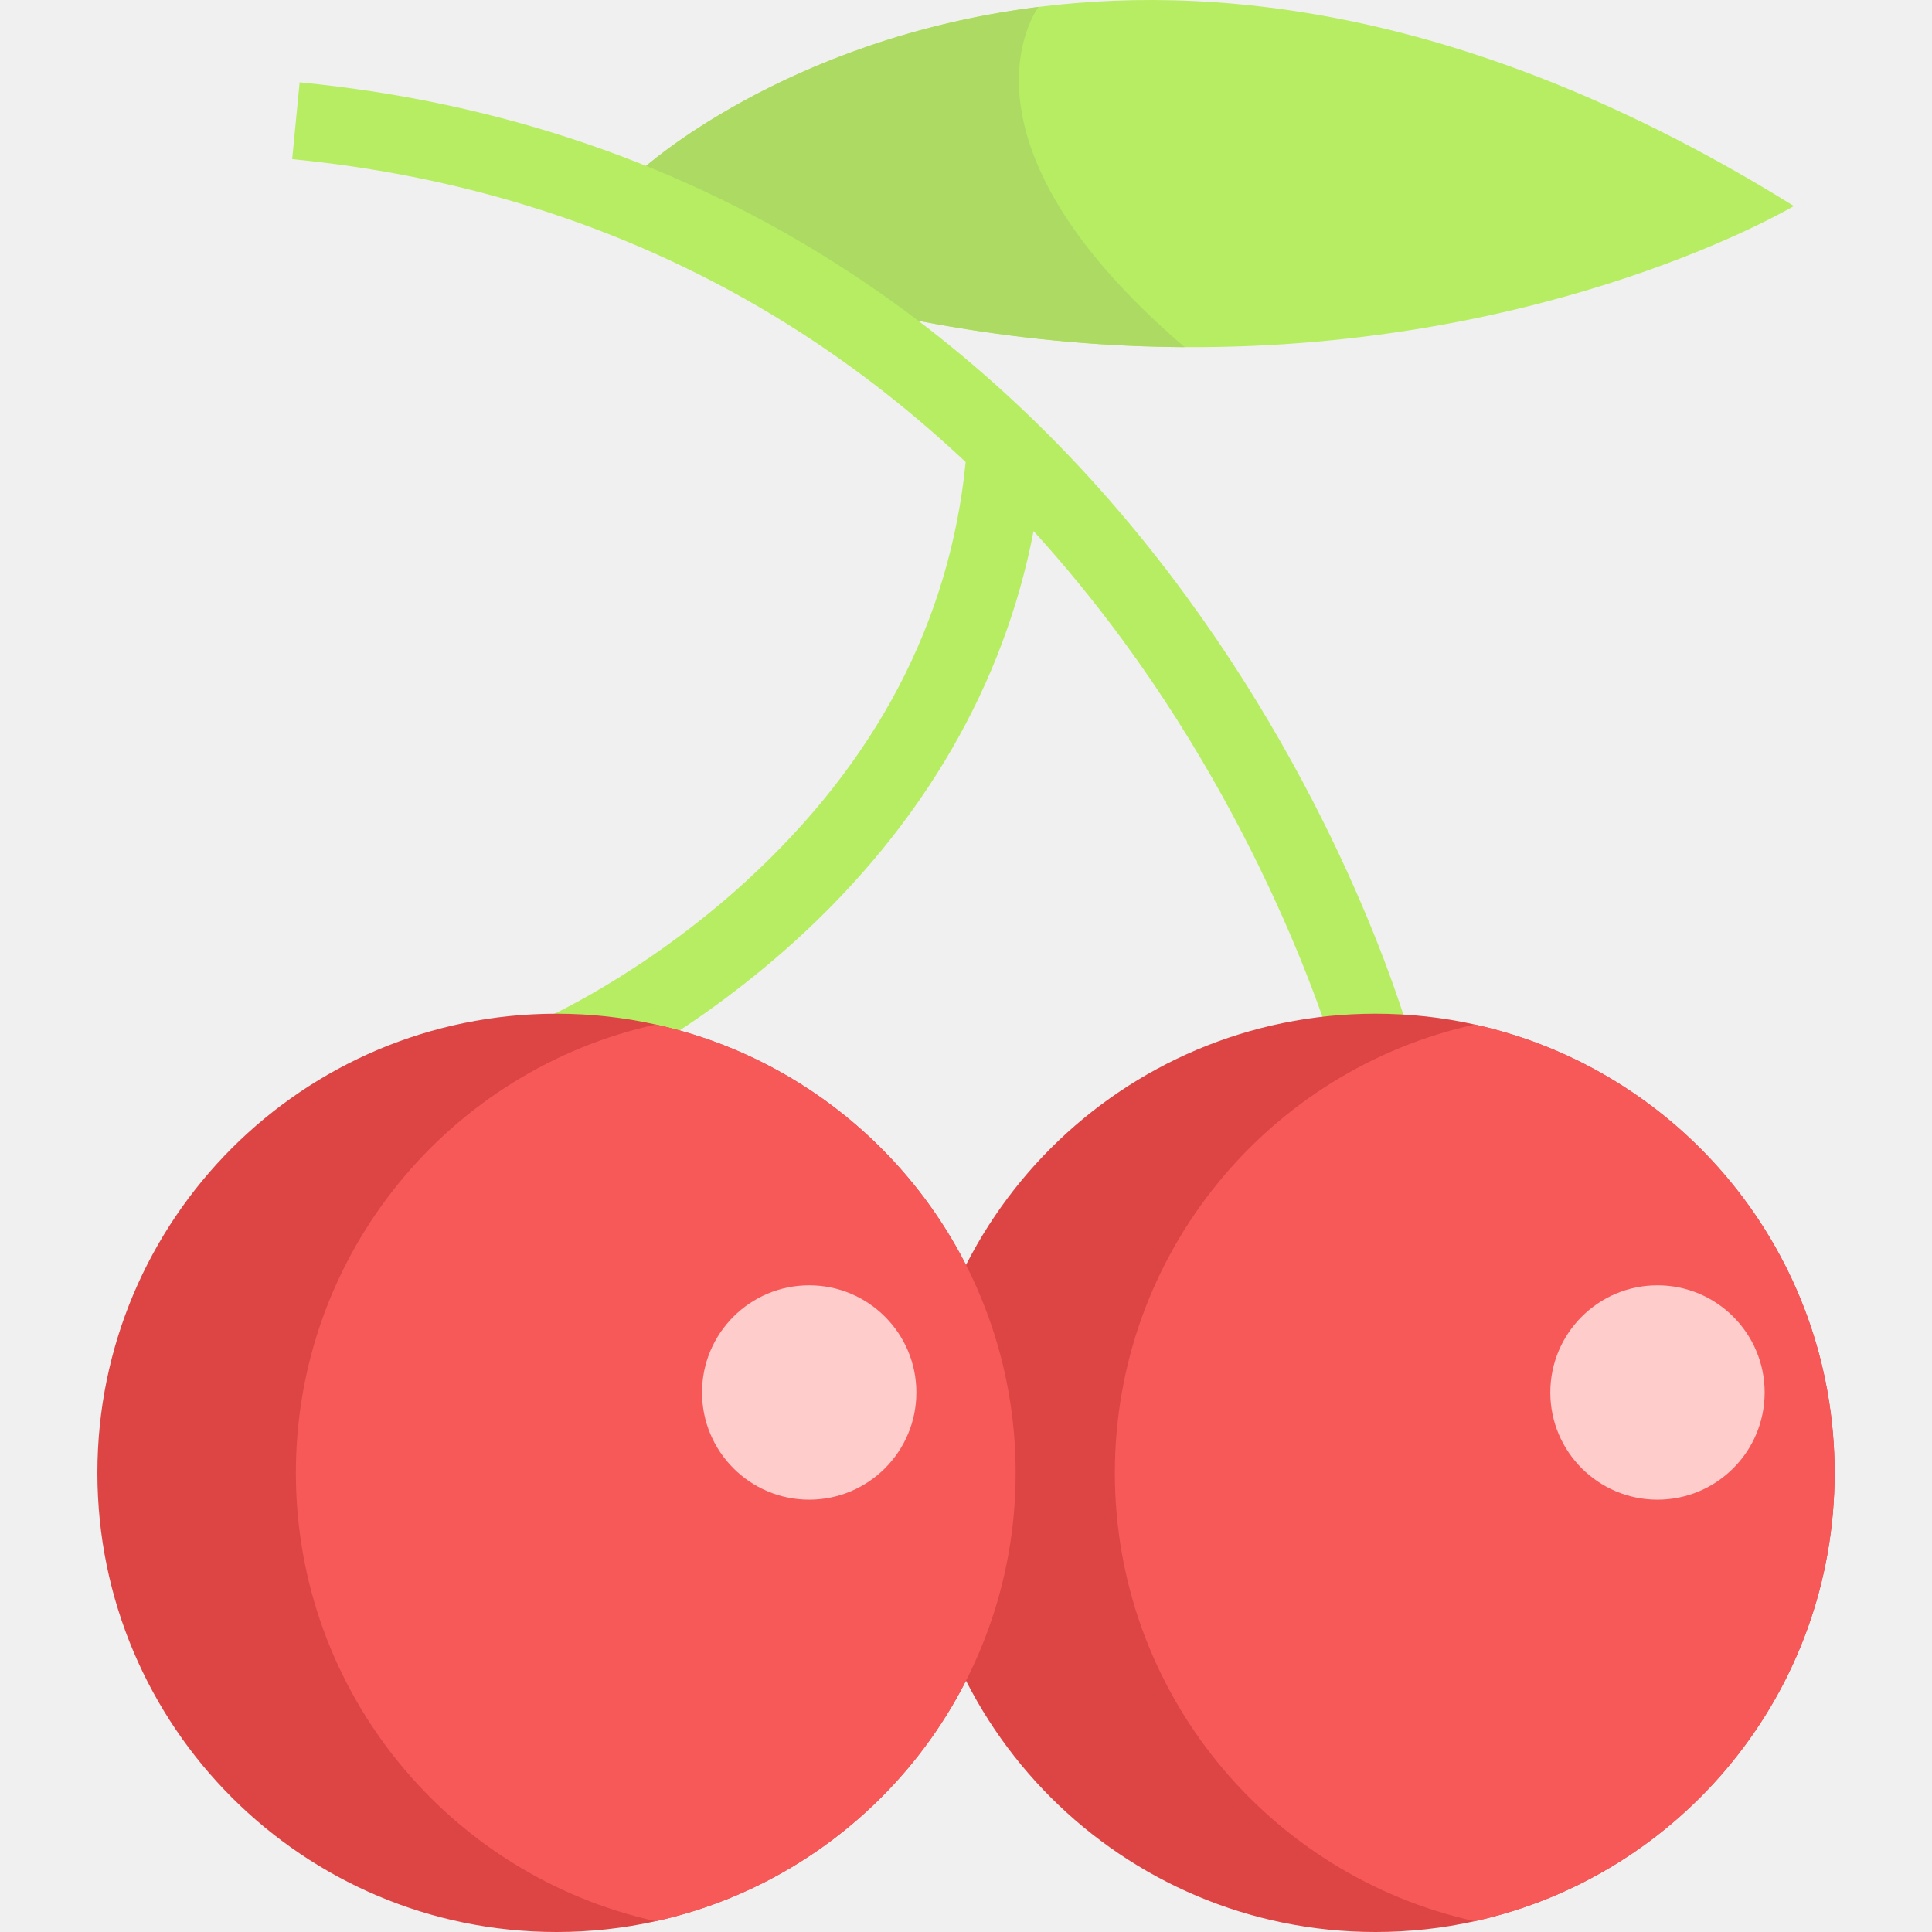
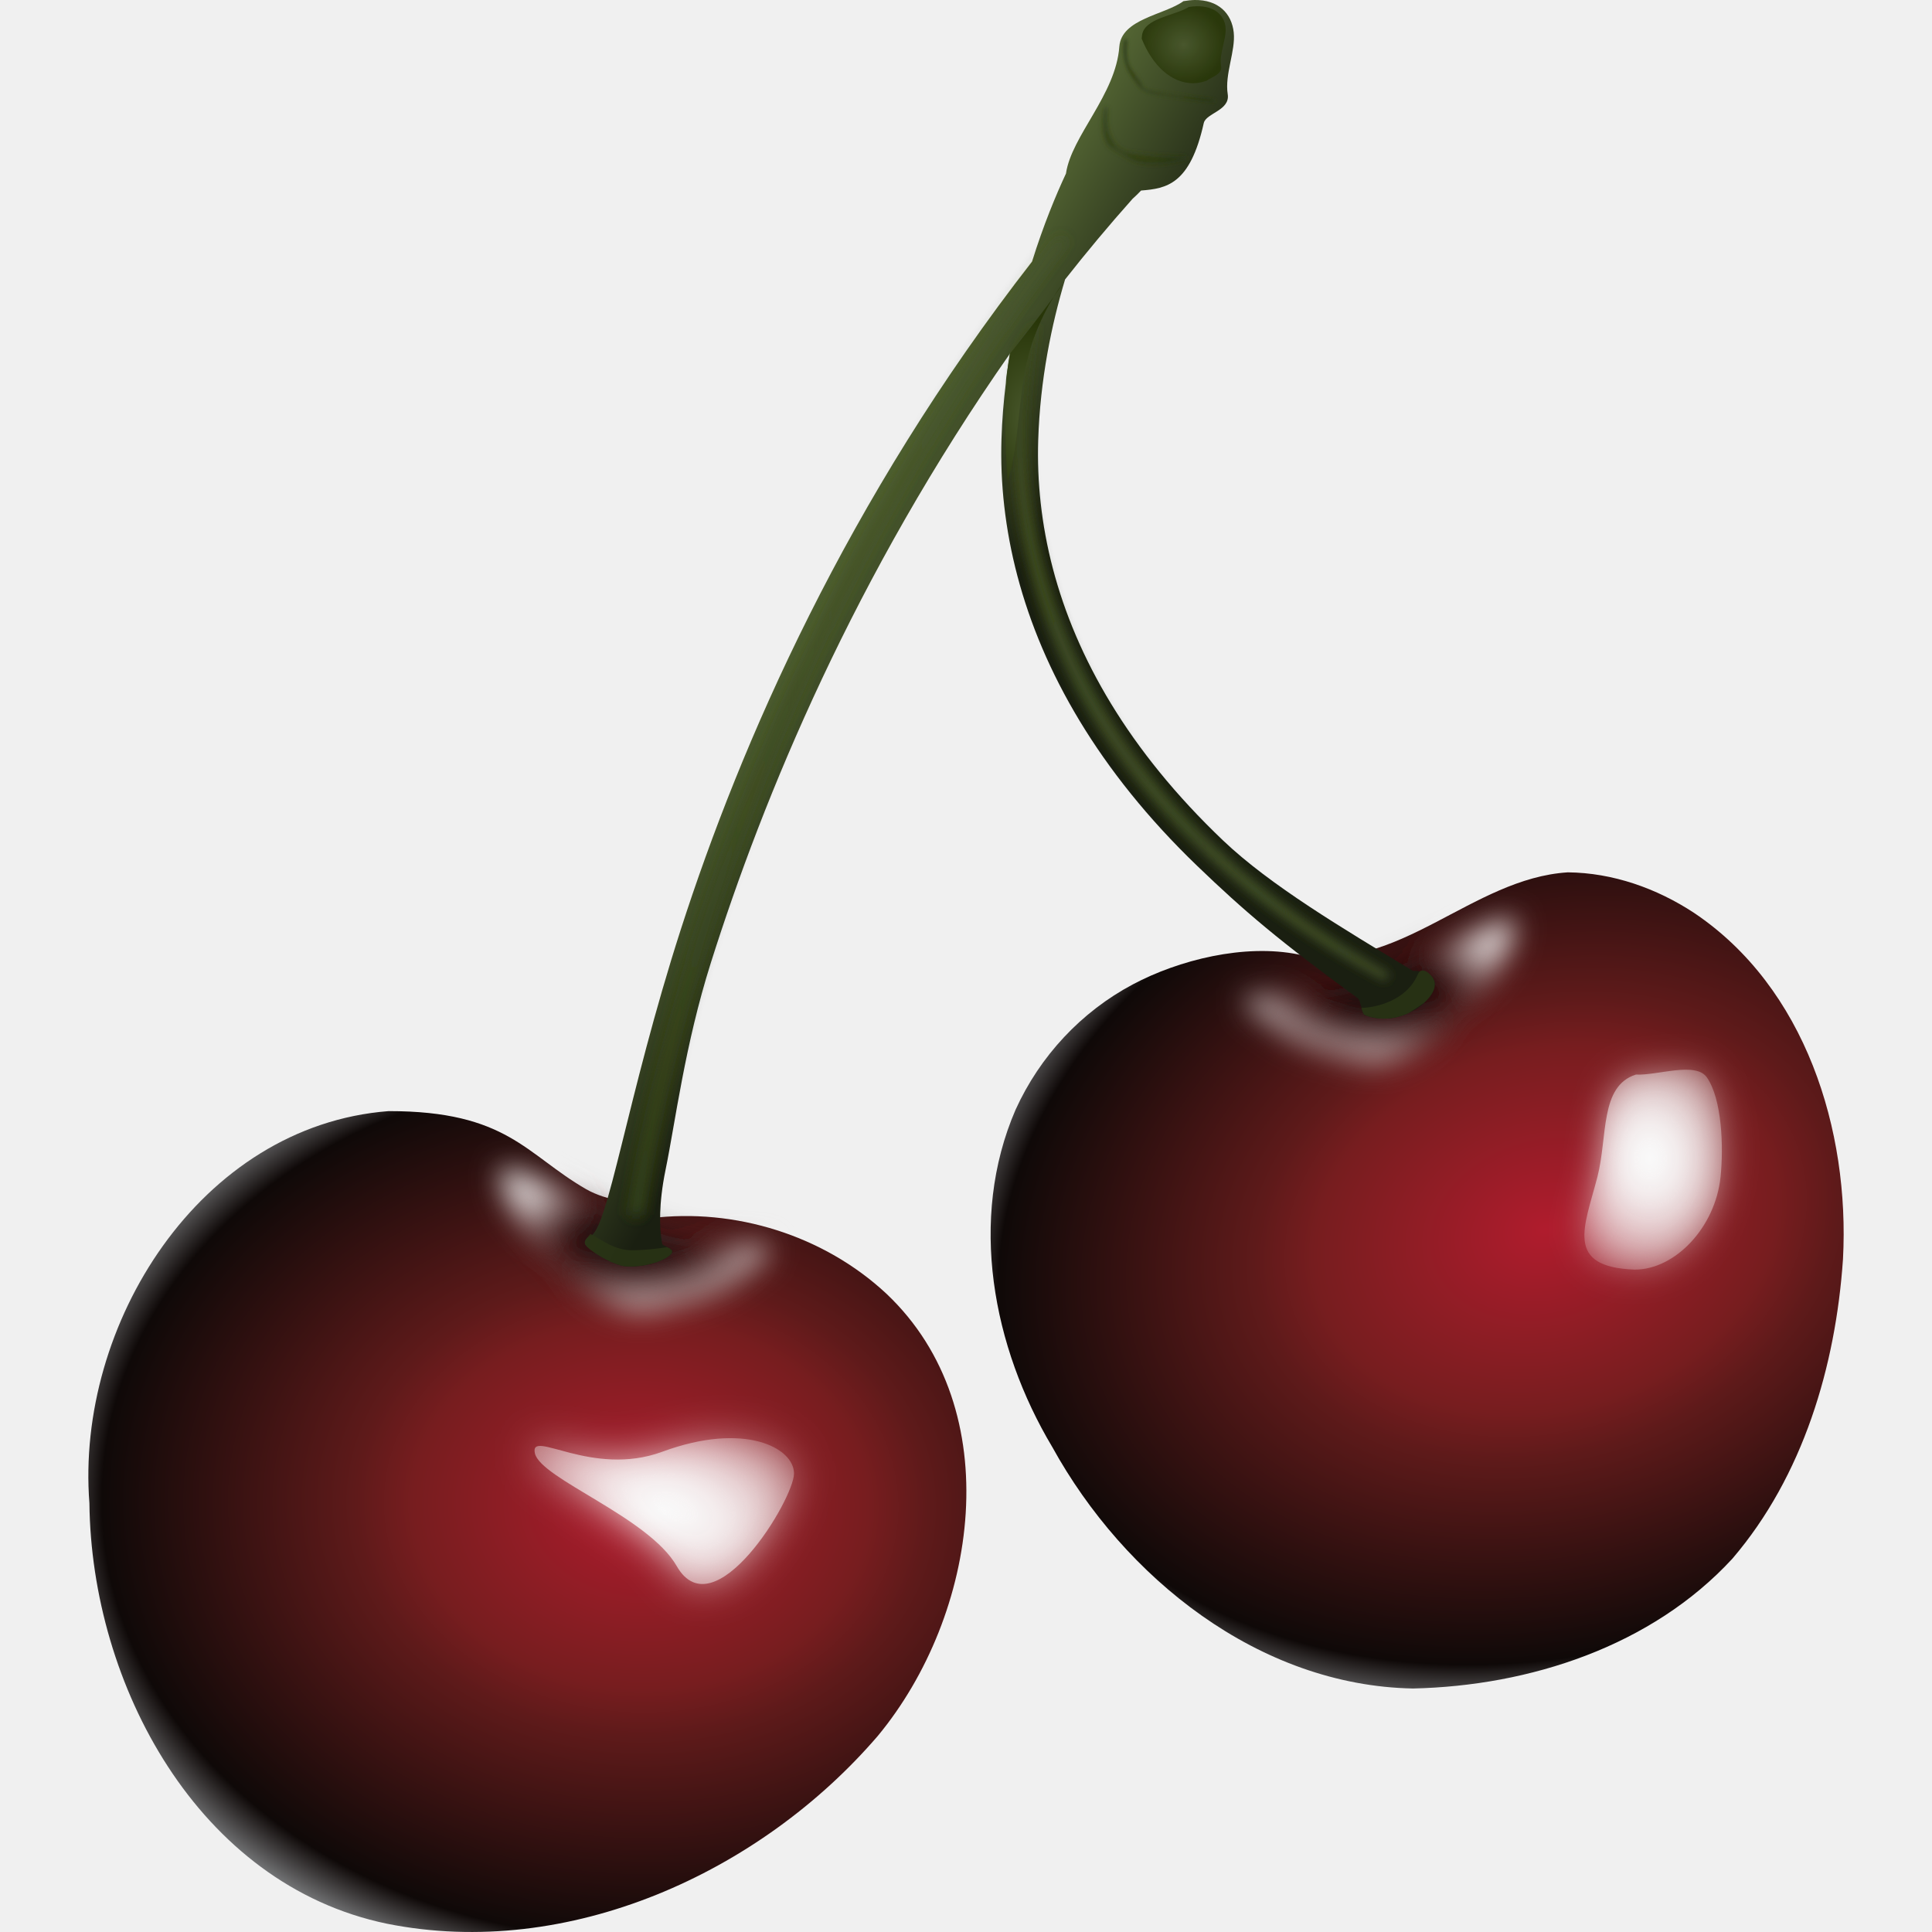
- <svg xmlns="http://www.w3.org/2000/svg" width="84" height="84" viewBox="0 0 84 84" fill="none">
-   <g clip-path="url(#clip0_12_203)">
-     <path d="M77.994 8.958C77.994 8.958 67.571 15.179 51.507 15.094C45.152 15.059 37.91 14.038 30.082 11.254L27.923 7.359C27.923 7.359 34.128 1.681 45.152 0.301C53.521 -0.75 64.672 0.681 77.994 8.958Z" fill="#B7ED62" />
-     <path d="M44.879 0.336C34.026 1.774 27.923 7.359 27.923 7.359L30.082 11.254C37.91 14.038 45.151 15.059 51.507 15.094L51.504 15.092C40.864 5.977 45.152 0.301 45.152 0.301C45.06 0.312 44.97 0.324 44.879 0.336Z" fill="#ACDA63" />
-     <path d="M51.581 25.929C47.336 20.125 42.343 15.341 36.742 11.709C29.727 7.161 21.748 4.426 13.027 3.579L12.703 6.92C20.858 7.712 28.311 10.258 34.856 14.488C37.365 16.109 39.745 17.983 41.985 20.089C41.3 27.017 38.085 33.152 32.417 38.332C27.957 42.409 23.574 44.331 23.53 44.35L24.858 47.434C25.054 47.349 29.724 45.315 34.594 40.891C40.128 35.863 43.657 29.764 44.937 23.088C46.287 24.572 47.577 26.148 48.803 27.816C55.671 37.168 58.157 46.237 58.182 46.327L61.425 45.46C61.32 45.069 58.788 35.781 51.581 25.929Z" fill="#B7ED62" />
-     <path d="M79.766 64.037C79.766 73.578 73.071 81.559 64.119 83.53C62.731 83.839 61.285 84 59.803 84C48.779 84 39.842 75.06 39.842 64.037C39.842 53.011 48.779 44.074 59.803 44.074C61.285 44.074 62.73 44.234 64.119 44.544C73.071 46.515 79.766 54.493 79.766 64.037Z" fill="#DD4545" />
-     <path d="M79.766 64.037C79.766 73.578 73.071 81.559 64.119 83.53C55.167 81.559 48.472 73.579 48.472 64.037C48.472 54.493 55.167 46.515 64.119 44.544C73.071 46.515 79.766 54.493 79.766 64.037Z" fill="#F75959" />
-     <path d="M44.158 64.037C44.158 73.578 37.463 81.559 28.511 83.53C27.123 83.839 25.677 84 24.195 84C13.171 84 4.234 75.06 4.234 64.037C4.234 53.011 13.171 44.074 24.195 44.074C25.677 44.074 27.122 44.234 28.511 44.544C37.463 46.515 44.158 54.493 44.158 64.037Z" fill="#DD4545" />
-     <path d="M44.158 64.037C44.158 73.578 37.463 81.559 28.511 83.53C19.56 81.559 12.864 73.579 12.864 64.037C12.864 54.493 19.56 46.515 28.511 44.544C37.463 46.515 44.158 54.493 44.158 64.037Z" fill="#F75959" />
-     <path d="M35.182 65.203C37.756 65.203 39.842 63.116 39.842 60.543C39.842 57.969 37.756 55.883 35.182 55.883C32.609 55.883 30.523 57.969 30.523 60.543C30.523 63.116 32.609 65.203 35.182 65.203Z" fill="#FFCCCC" />
-     <path d="M72.064 65.203C74.638 65.203 76.724 63.116 76.724 60.543C76.724 57.969 74.638 55.883 72.064 55.883C69.491 55.883 67.405 57.969 67.405 60.543C67.405 63.116 69.491 65.203 72.064 65.203Z" fill="#FFCCCC" />
+ <svg xmlns="http://www.w3.org/2000/svg" xmlns:xlink="http://www.w3.org/1999/xlink" viewBox="0 0 428.662 471.811" width="50" height="50">
+   <defs>
+     <filter id="aa">
+       <feGaussianBlur stdDeviation=".791" />
+     </filter>
+     <filter id="y">
+       <feGaussianBlur stdDeviation="1.27" />
+     </filter>
+     <filter id="x">
+       <feGaussianBlur stdDeviation="1.715" />
+     </filter>
+     <filter id="v">
+       <feGaussianBlur stdDeviation=".344" />
+     </filter>
+     <filter id="ac" x="-.294" y="-.203" width="1.589" height="1.405">
+       <feGaussianBlur stdDeviation="4.12" />
+     </filter>
+     <filter id="ab" x="-.187" y="-.333" width="1.375" height="1.667">
+       <feGaussianBlur stdDeviation="4.949" />
+     </filter>
+     <filter id="z" x="-.134" y="-.252" width="1.269" height="1.505">
+       <feGaussianBlur stdDeviation="3.677" />
+     </filter>
+     <filter id="h" x="-.125" y="-.236" width="1.251" height="1.472">
+       <feGaussianBlur stdDeviation="3.436" />
+     </filter>
+     <filter id="w" x="-.073" y="-.1" width="1.146" height="1.2">
+       <feGaussianBlur stdDeviation=".673" />
+     </filter>
+     <linearGradient id="e">
+       <stop stop-color="#120a09" offset="0" />
+       <stop stop-color="#130a09" offset=".41" />
+       <stop stop-color="#431414" offset=".591" />
+       <stop stop-color="#fff" offset="1" />
+     </linearGradient>
+     <linearGradient id="f">
+       <stop stop-color="#b01c2d" offset="0" />
+       <stop stop-color="#771d1f" offset=".366" />
+       <stop stop-color="#5e1a1a" offset=".463" />
+       <stop stop-color="#0f0908" offset=".869" />
+       <stop stop-color="#a7acaf" offset="1" />
+     </linearGradient>
+     <linearGradient id="a">
+       <stop stop-color="#49582d" offset="0" />
+       <stop stop-color="#283608" offset="1" />
+     </linearGradient>
+     <linearGradient id="g">
+       <stop stop-color="#1a1f11" offset="0" />
+       <stop stop-color="#afd56a" offset="1" />
+     </linearGradient>
+     <linearGradient id="b">
+       <stop stop-color="#f9f9f9" offset="0" />
+       <stop stop-color="#f9f9f9" stop-opacity="0" offset="1" />
+     </linearGradient>
+     <linearGradient id="u" x1="699.29" x2="271.05" y1="189.82" y2="200.32" gradientUnits="userSpaceOnUse" xlink:href="#g" />
+     <linearGradient id="t" x1="536.18" x2="437.79" y1="78.169" y2="21.755" gradientUnits="userSpaceOnUse" xlink:href="#g" />
+     <linearGradient id="s" x1="494.94" x2="364.39" y1="199.01" y2="181.94" gradientUnits="userSpaceOnUse" xlink:href="#a" />
+     <linearGradient id="r" x1="632.18" x2="292.33" y1="176.56" y2="101.5" gradientUnits="userSpaceOnUse" xlink:href="#a" />
+     <radialGradient id="q" cx="625.71" cy="299.59" r="104.16" gradientTransform="matrix(1.4443 -.40624 .31003 1.1023 -368.27 225.83)" gradientUnits="userSpaceOnUse" xlink:href="#f" />
+     <radialGradient id="p" cx="-552.04" cy="300.12" r="107.21" gradientTransform="matrix(1.4132 .03551 -.02865 1.1401 1196.2 46.616)" gradientUnits="userSpaceOnUse" xlink:href="#f" />
+     <radialGradient id="d" cx="413.09" cy="370.7" r="31.683" gradientTransform="matrix(1.8096 .48489 -.27255 1.0172 -233.42 -206.67)" gradientUnits="userSpaceOnUse" xlink:href="#b" />
+     <radialGradient id="c" cx="647.2" cy="294.1" r="17.538" gradientTransform="matrix(1.6415 0 0 2.1189 -408.66 -338.58)" gradientUnits="userSpaceOnUse" xlink:href="#b" />
+     <radialGradient id="o" cx="406.92" cy="318.13" r="30.73" gradientTransform="matrix(1.8306 .62646 -.12497 .36516 -299.76 -65.516)" gradientUnits="userSpaceOnUse" xlink:href="#b" />
+     <radialGradient id="n" cx="589.75" cy="266.17" r="32.851" gradientTransform="matrix(1 0 0 .53209 0 124.54)" gradientUnits="userSpaceOnUse" xlink:href="#e" />
+     <radialGradient id="m" cx="405.9" cy="304.36" r="32.851" gradientTransform="matrix(1 0 0 .53209 0 142.41)" gradientUnits="userSpaceOnUse" xlink:href="#e" />
+     <radialGradient id="l" cx="530.47" cy="34.665" r="10.968" gradientTransform="matrix(1 0 0 .73588 0 9.1556)" gradientUnits="userSpaceOnUse" xlink:href="#a" />
+     <radialGradient id="k" cx="536.22" cy="21.54" r="10.968" gradientTransform="matrix(.82992 0 0 .66893 90.443 5.0219)" gradientUnits="userSpaceOnUse" xlink:href="#a" />
+     <radialGradient id="j" cx="538.17" cy="16.499" r="10.252" gradientTransform="matrix(1 0 0 .91682 1.7678 -2.5166)" gradientUnits="userSpaceOnUse" xlink:href="#a" />
+     <radialGradient id="i" cx="499.98" cy="97.626" r="7.206" gradientTransform="matrix(1.8326 -.01735 .03136 3.3129 -417.31 -211.12)" gradientUnits="userSpaceOnUse" xlink:href="#a" />
+   </defs>
+   <g transform="translate(-272.44 -1.6857)">
+     <path d="m345.75 273.03c-46.096 3.56-76.451 52.188-73.049 95.753 0.469 44.217 26.473 93.125 72.664 102.69 44.284 8.881 91.122-12.401 119.86-45.851 24.436-29.483 32.121-79.585 2.123-107.99-15.252-14.223-36.996-21.028-57.65-18.441-4.546-4.586-10.194-3.919-15.741-7.122-14.708-8.493-19.216-19.063-48.206-19.041z" fill="url(#p)" />
+     <path d="m444.77 361.52c0 6.248-19.521 38.558-28.638 22.627-6.879-12.021-33.296-21.329-34.648-27.577-1.322-6.107 13.893 6 31.113-0.354 20.122-7.425 32.173-0.945 32.173 5.303z" fill="url(#d)" />
+     <path d="m444.77 361.52c0 6.248-19.521 38.558-28.638 22.627-6.879-12.021-33.296-21.329-34.648-27.577-1.322-6.107 13.893 6 31.113-0.354 20.122-7.425 32.173-0.945 32.173 5.303z" fill="url(#d)" filter="url(#ab)" />
+     <path d="m633.75 214.72c-23.47 1.462-41.271 24.693-65.75 20.062-13.268-2.701-29.308 1.36-40.483 7.297-12.59 6.688-22.685 17.49-28.642 30.61-11.571 26.751-5.596 58.01 8.969 82.375 17.611 31.938 50.455 58.278 88.094 58.969 28.508-0.63 58.318-10.333 78-31.719 17.264-20.173 25.215-47.008 27-73.125 1.674-31.517-9.164-66.347-36.406-84.594-9.105-5.983-19.827-9.771-30.781-9.875z" fill="url(#q)" />
+     <path d="m671.04 289.11c-1.307 12.428-11.165 22.627-20.928 22.627-17.325-0.608-12.281-10.463-9.131-22.701 2.522-9.796 0.528-22.134 9.388-24.933 5.274 0.272 14.58-3.259 17.34 0.709 3.693 5.309 4.096 17.018 3.33 24.297z" fill="url(#c)" />
+     <path d="m671.04 289.11c-1.307 12.428-11.165 22.627-20.928 22.627-17.325-0.608-12.281-10.463-9.131-22.701 2.522-9.796 0.528-22.134 9.388-24.933 5.274 0.272 14.58-3.259 17.34 0.709 3.693 5.309 4.096 17.018 3.33 24.297z" fill="url(#c)" filter="url(#ac)" />
+     <path d="m534.97 6.96c-4.169 1.185-5.885 6.42-8.243 10.056-2.671 4.119-4.927 8.551-6.589 13.169-2.382 6.617-9.127 15.052-4.749 20.556 0.733 0.921 2.437 0.433 3.531 0 5.703-2.259 9.265-8.08 13.411-12.601 4.134-4.508 8.447-9.03 11.362-14.407 2.072-3.821 6.096-8.454 4.177-12.354-2.007-4.078-8.528-5.663-12.9-4.419z" fill="url(#u)" filter="url(#aa)" />
+     <path d="m435.93 310.08c-5.907 4.587-8.633 7.928-25.809 11.49-19.31 4.005-45.75-38.076-34.295-34.471 5.657 1.78 16.068 7.848 34.295 15.38 14.603 6.035 36.448-0.66 25.809 7.601z" fill="url(#o)" filter="url(#z)" opacity=".102" />
+     <path d="m435.93 310.08c-5.907 4.587-8.633 7.928-25.809 11.49-19.31 4.005-45.75-38.076-34.295-34.471 5.657 1.78 16.068 7.848 34.295 15.38 14.603 6.035 36.448-0.66 25.809 7.601z" fill="url(#m)" filter="url(#h)" opacity=".819" />
+     <path transform="matrix(-1 0 0 1 1177.7 -22.627)" d="m619.78 271.89c-5.907 4.587-8.633 7.928-25.809 11.49-19.31 4.005-45.75-38.076-34.295-34.471 5.657 1.78 16.068 7.848 34.295 15.38 14.603 6.035 36.448-0.66 25.809 7.601z" fill="url(#n)" filter="url(#h)" opacity=".819" />
+     <path d="m542.56 1.688c-0.838 0.013-1.744 0.12-2.688 0.281-4.582 3.355-15.138 4.289-15.656 11.094-0.845 11.759-11.695 21.809-13.031 31-2.443 5.236-5.487 12.524-8.281 21.5-45.309 58.152-71.191 117.85-85.747 163-13.247 41.097-17.839 73.839-22.216 75.005-0.774 0.206-1.456 1.206-1.226 1.744-0.172 1.034 6.744 5.495 10.157 5.652 5.139 0.236 10.141-1.719 11.065-3.303 0.583-0.999-1.999-1.691-2.322-2.095 0 0-0.131-0.505-0.264-1.495-0.341-2.525-0.701-8.201 1.042-16.672 2.426-11.79 4.685-30.409 11.085-50.651s15.175-43.874 27.097-69.228 26.993-52.429 45.985-79.556c-0.396 2.576-0.946 4.842-1.062 7.312-0.541 4.398-0.915 8.93-1.062 13.625-0.334 10.646 0.842 21.906 3.9 33.479s7.997 23.457 15.19 35.352 16.638 23.8 28.707 35.413c11.399 10.968 20.178 18.46 39.142 32.257 0.94 0.684 0.837 3.594 1.82 4.19 11.78 4.539 24.542-10.606 11.683-10.825-17.123-10.384-34.794-20.843-46.347-31.846s-20.522-22.196-27.312-33.341-11.4-22.243-14.235-33.055-3.893-21.339-3.579-31.341c0.465-14.812 3.256-28.225 6.562-39.25 5.187-6.603 10.68-13.189 16.5-19.719 0.688-0.603 1.372-1.284 2.062-2 6.168-0.494 11.959-1.406 15.312-16.5 0.6-2.432 6.475-3.048 5.844-7.031-0.77-4.855 1.945-10.549 1.469-15.062-0.49-4.641-3.73-8.028-9.594-7.938z" fill="url(#t)" />
+     <path d="m510.16 59.576c-89.478 115.82-105.82 238.92-105.82 238.92l3.531-0.062c0.07-0.663 13.757-122.3 102.99-237.8z" fill="url(#s)" filter="url(#x)" />
+     <path d="m504 80.358c-1.518 2.168-3 4.333-4.469 6.5-0.595 4.648-1.167 11.899-1.352 16.882-1.607 43.304 18.697 98.613 91 137.41l0.969-1.594c-69.749-39.508-89.93-93.736-88.438-136.31 0.257-7.342 1.182-16.295 2.289-22.882z" fill="url(#r)" filter="url(#y)" />
+     <path transform="matrix(.91929 0 0 .85421 42.808 5.1787)" d="m519.75 26.594c-0.737 5.545-0.552 10.208 2.156 11.812 4.196 2.487 4.794 3.648 7.688 4.094 5.787 0.89 11.844-1.031 11.844-1.031l-0.25-0.781s-5.823 0.193-11.344-0.656c-2.76-0.425-5.268-0.26-7.031-2.531s-2.968-5.379-2.25-10.781z" fill="url(#l)" filter="url(#w)" opacity=".77" />
+     <path transform="matrix(1.237 0 0 1.1406 -125.97 -2.5037)" d="m526.56 12.094c-0.612 5.041 0.982 7.539 2.584 9.8s5.068 2.294 7.469 2.699c4.802 0.809 7.945 1.023 7.945 1.023l-0.207-0.71s-7.631-1.038-12.213-1.81c-2.291-0.386-1.396-0.789-2.86-2.854s-2.64-3.123-2.045-8.034z" fill="url(#k)" filter="url(#v)" opacity=".77" />
+     <path d="m510.21 71.127c-1.75 3.25-12.75 17-12.75 17-2.176 11.743-0.5 30.75-0.5 30.75 2.775-7.779 2.454-20.463 5.073-30.455s8.177-17.295 8.177-17.295z" fill="url(#i)" />
+     <path d="m543.14 3.212c-0.611 0.008-1.273 0.076-1.962 0.178-3.345 2.128-11.05 2.721-11.429 7.039-0.019 0.227-0.037 0.45-0.068 0.674-9.3e-4 0.006 9.4e-4 0.013 0 0.02 2.591 6.529 7.229 10.886 12.524 10.886 1.147 0 2.259-0.228 3.33-0.615 1.331-0.942 3.898-1.605 3.536-3.589-0.562-3.08 1.42-6.693 1.072-9.557-0.358-2.945-2.723-5.094-7.003-5.036z" fill="url(#j)" opacity=".88" />
+     <path d="m395.08 303.02c-0.478 0.397-1.53 1.901-1.363 2.29-0.172 1.034 6.744 5.5 10.156 5.656 5.139 0.236 10.138-1.729 11.062-3.312 0.34-0.583-0.388-1.029-1.125-1.406-2.605 0.402-5.531 0.75-8.688 0.75-4.104 0-7.084-2.362-10.043-3.978z" fill="#2a3415" opacity=".819" />
+     <path d="m600.88 240.66c-0.598-1.158-2.854-3.173-3.774-1.023-2.845 6.65-10.643 8.149-13.757 8.179 0.195 0.785 0.405 1.515 0.844 1.781 3.681 1.419 7.47 0.932 10.531-0.438l0.062-0.031c1.304-0.818 2.612-1.674 3.875-2.562l0.062-0.062c2.115-1.974 3.108-3.999 2.156-5.844z" fill="#273114" />
  </g>
-   <defs>
-     <clipPath id="clip0_12_203">
-       <rect width="84" height="84" fill="white" />
-     </clipPath>
-   </defs>
</svg>
